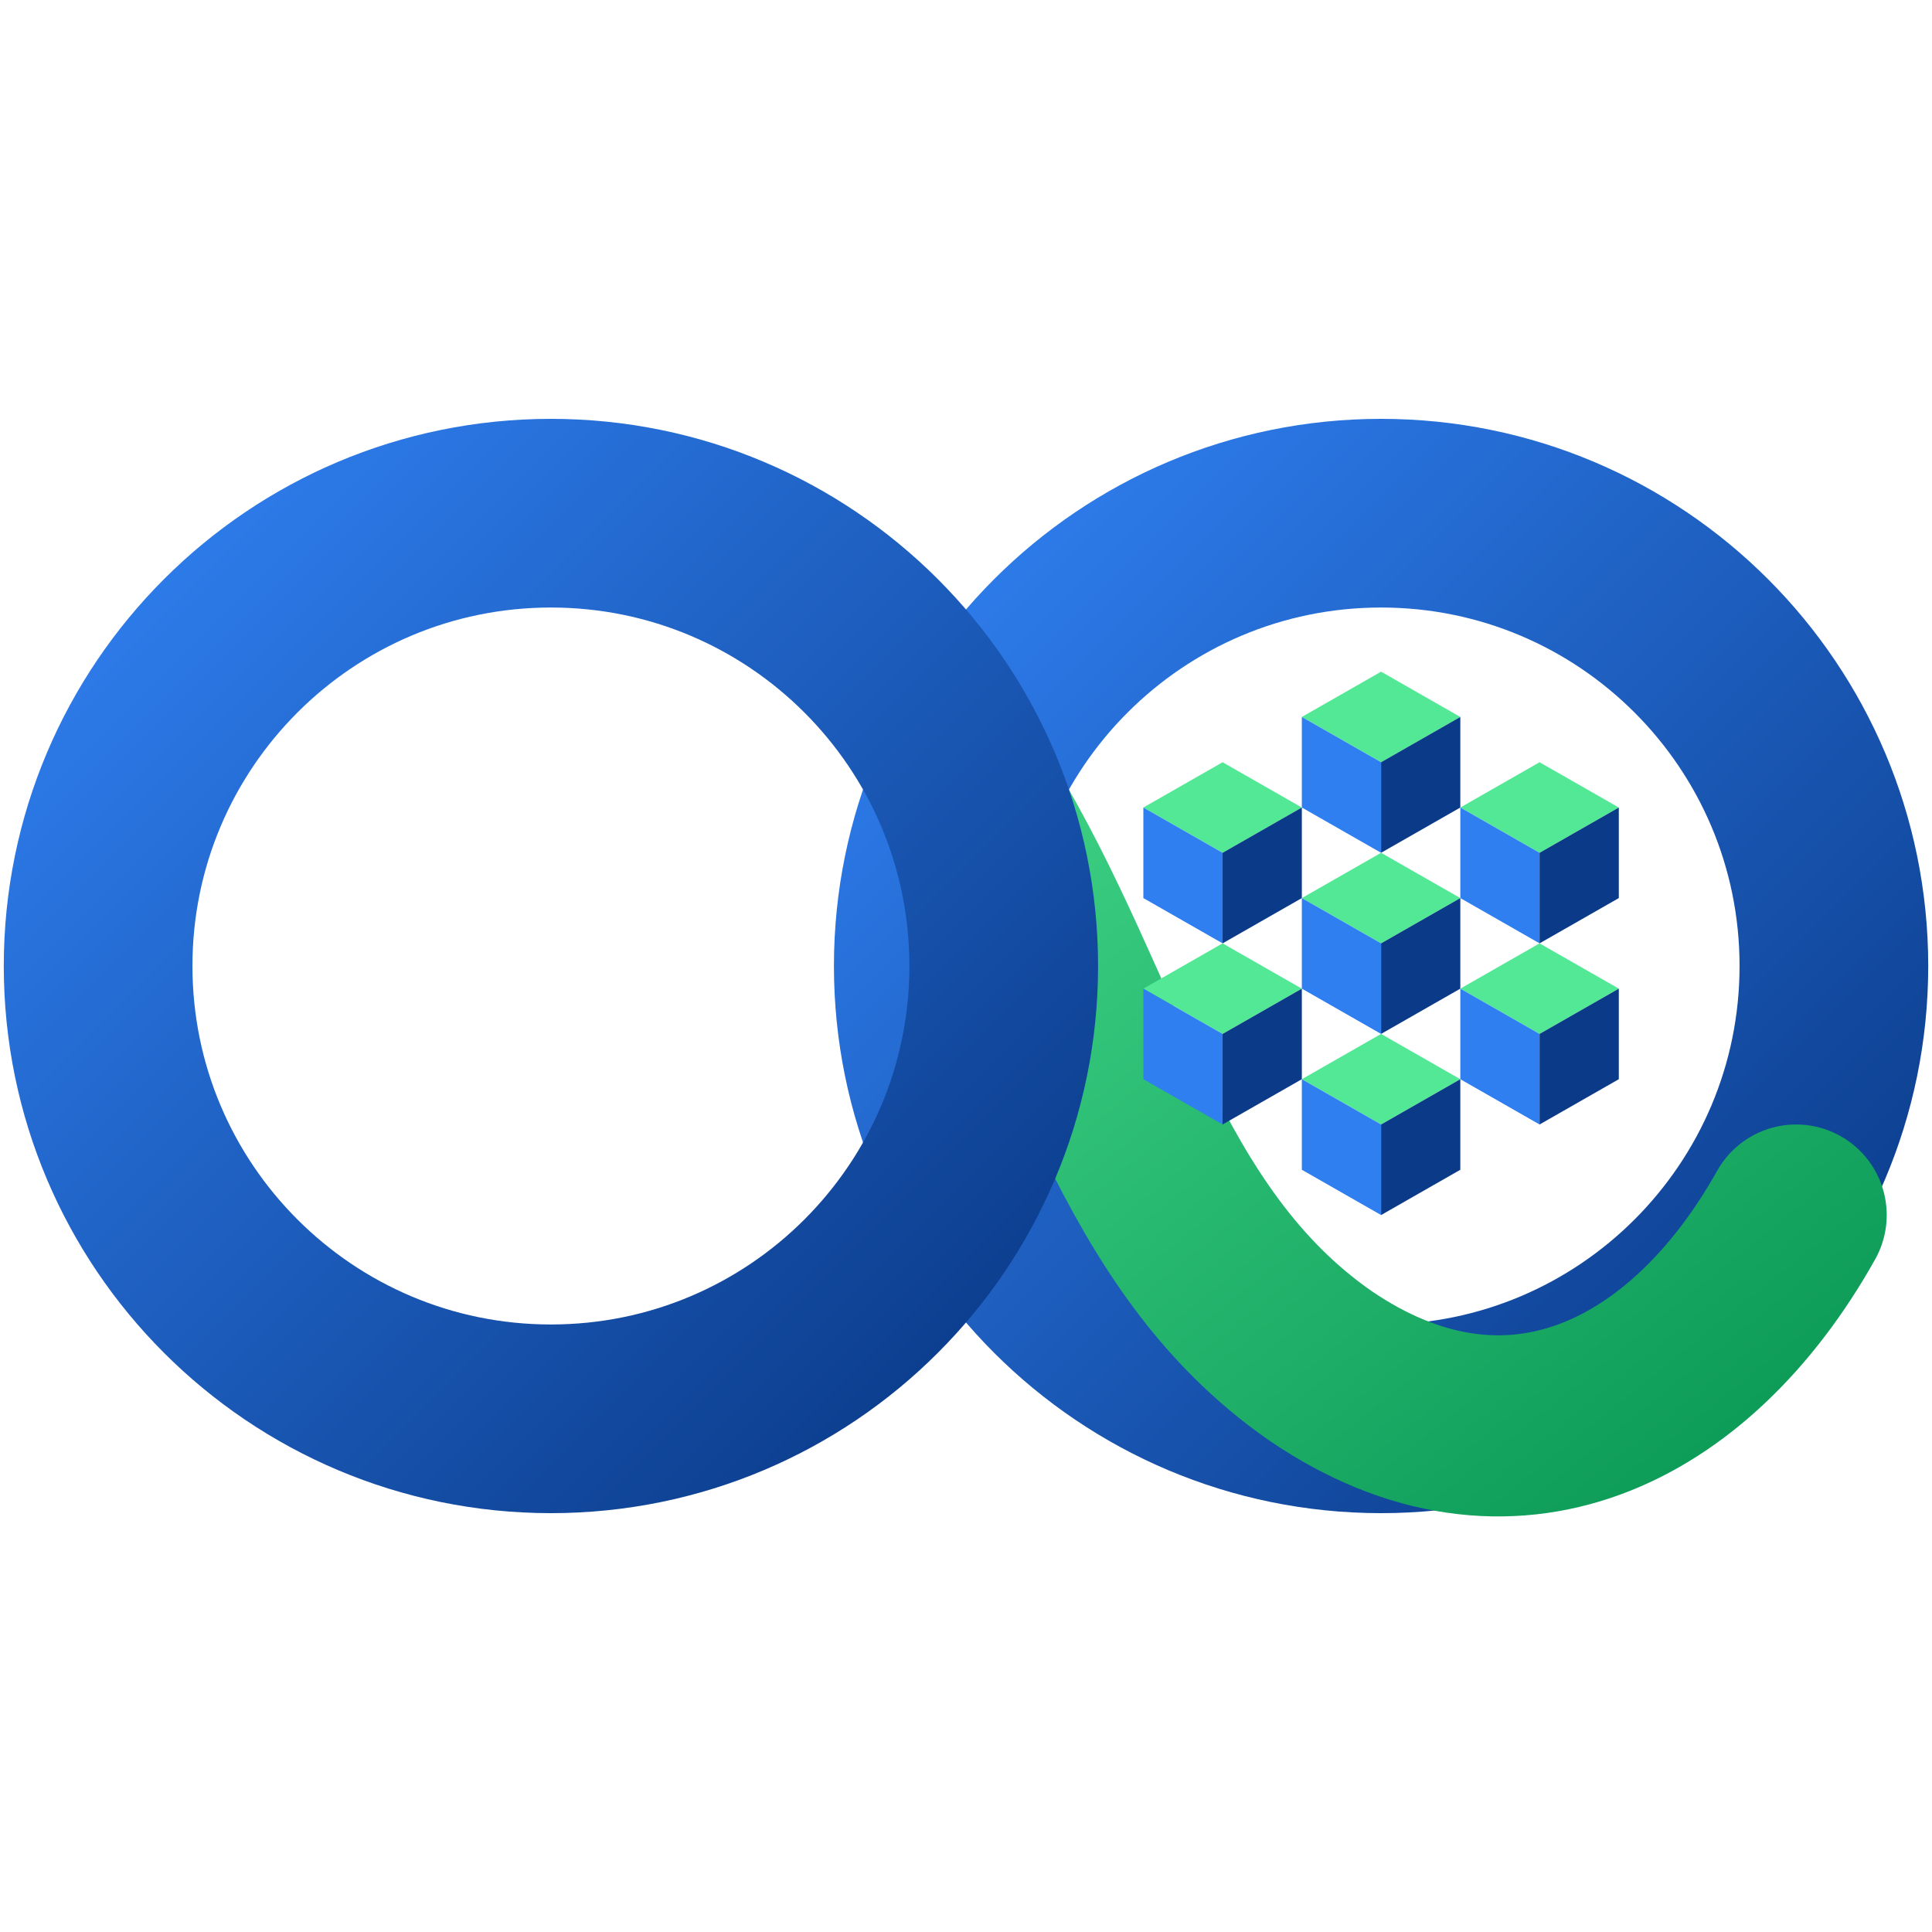
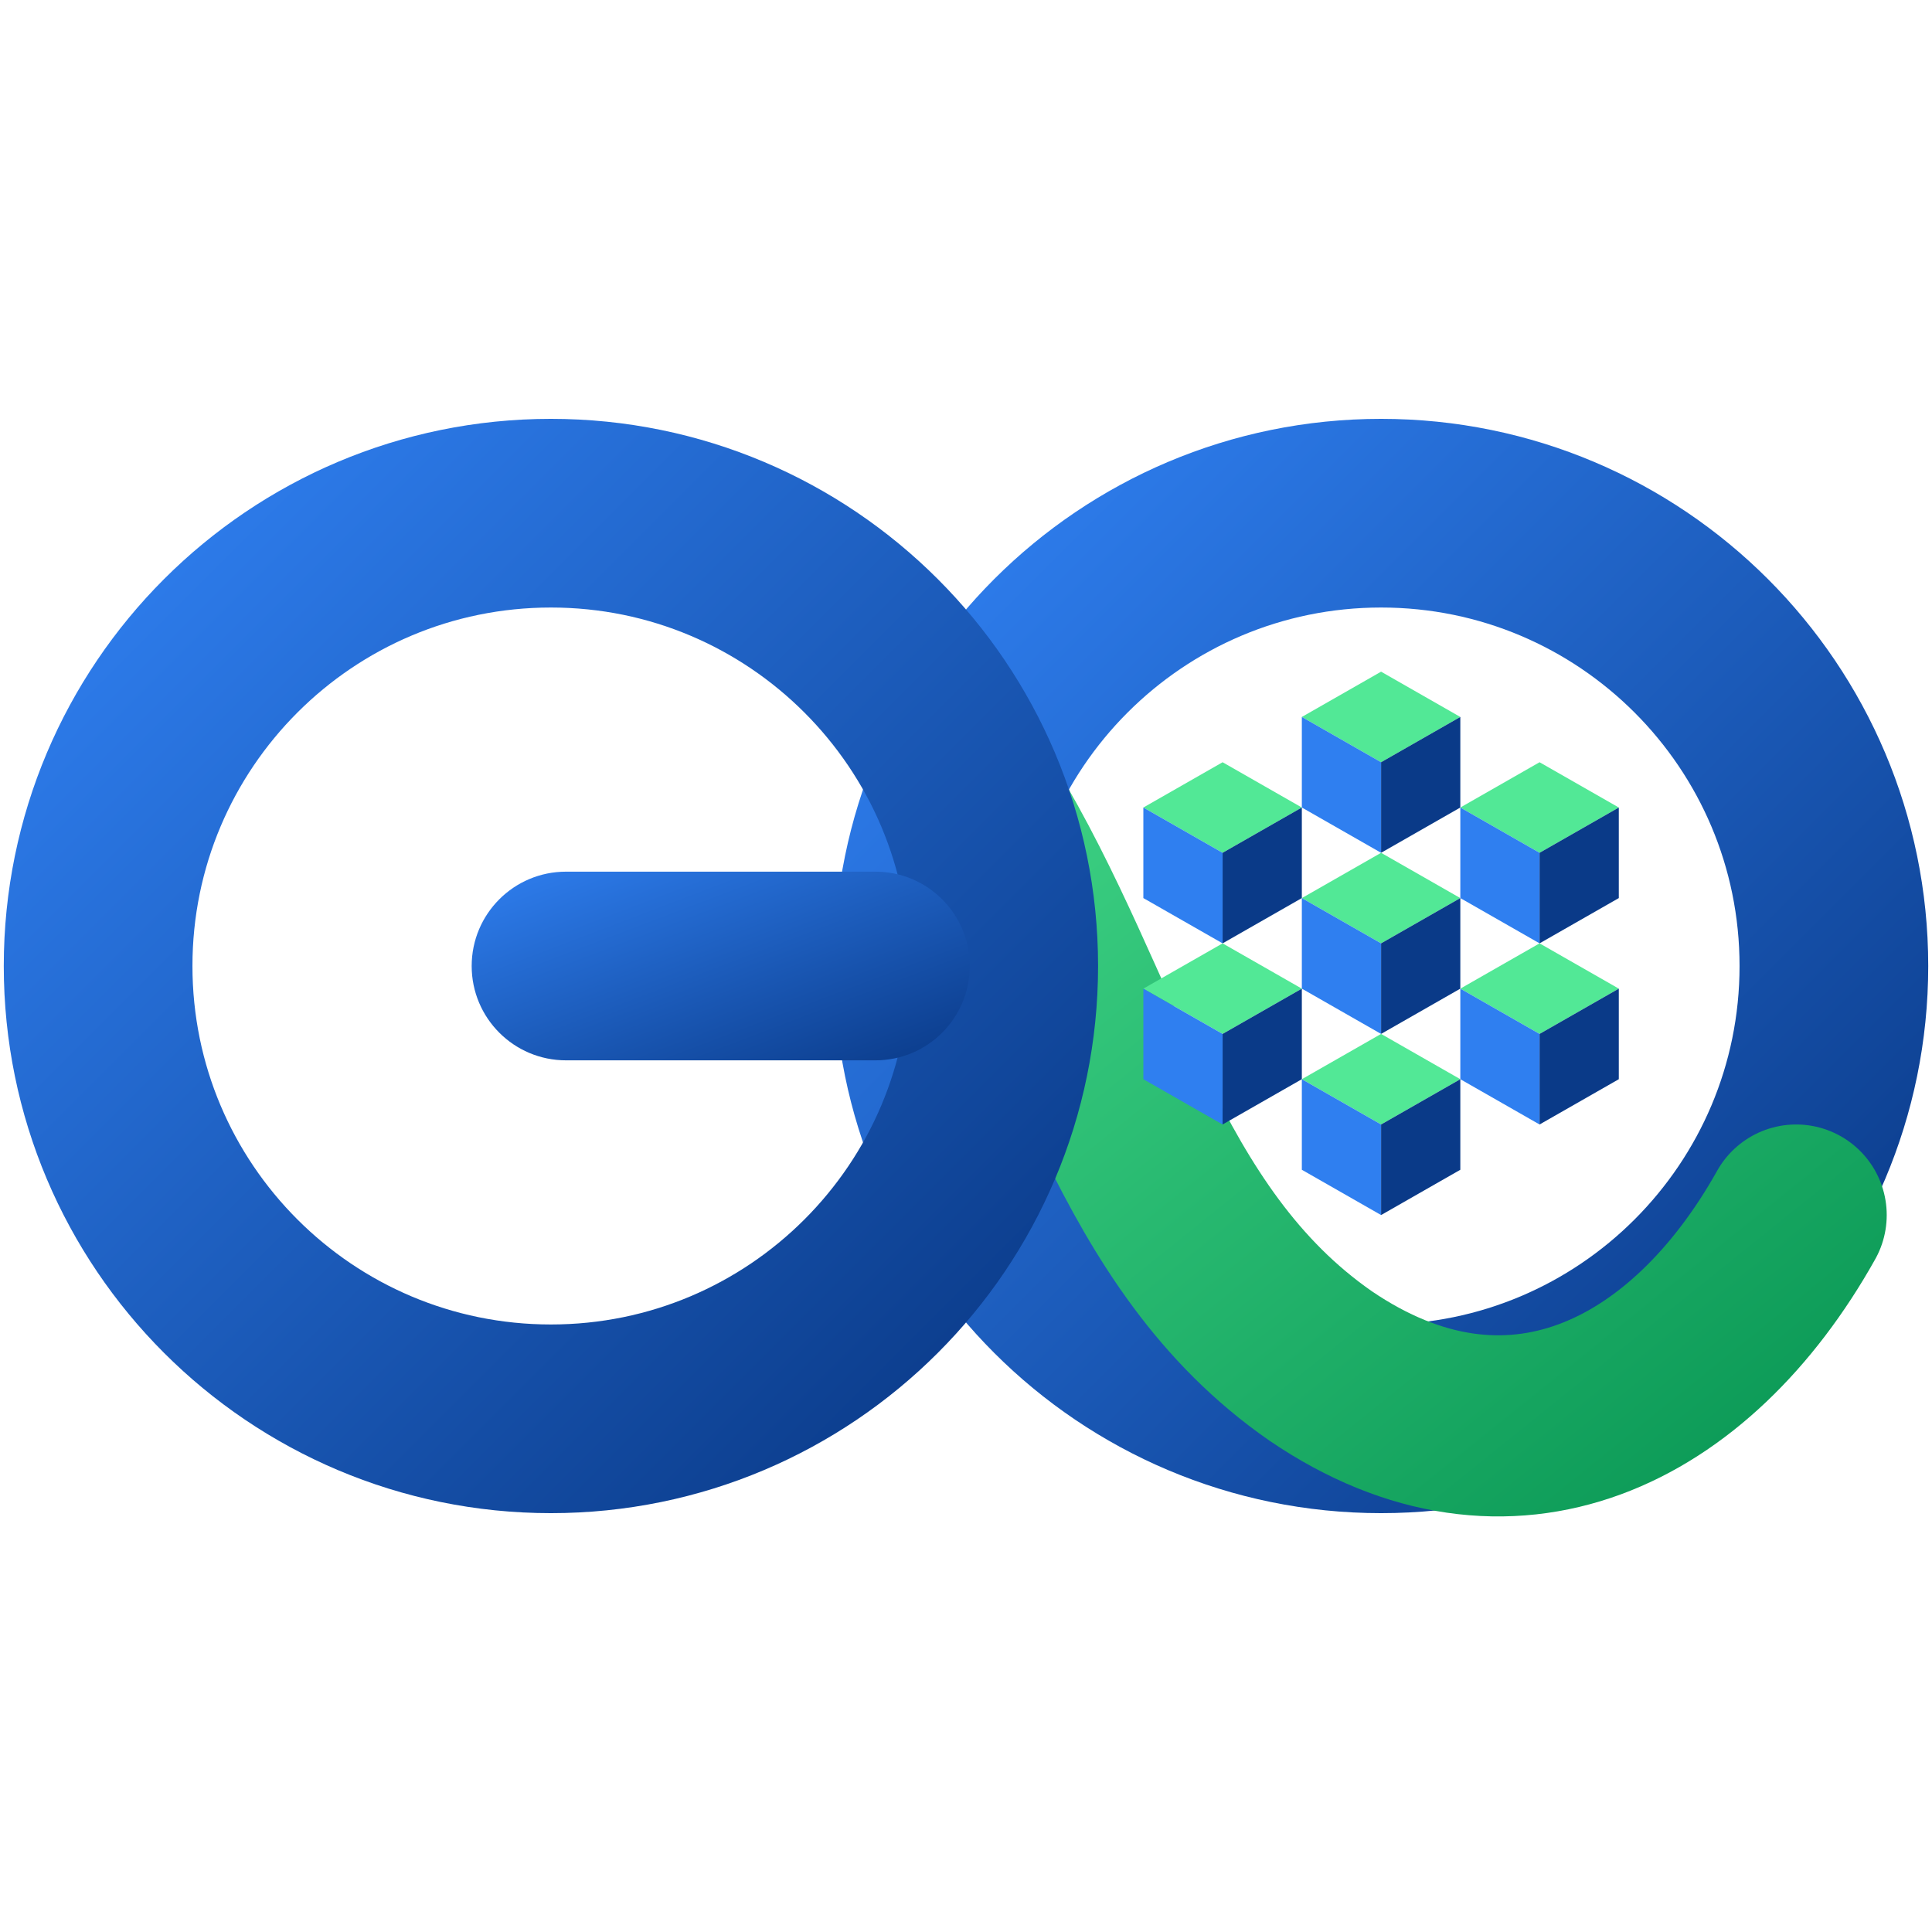
<svg xmlns="http://www.w3.org/2000/svg" viewBox="0 0 512 512" role="img" aria-labelledby="titulo descricao">
  <defs>
    <linearGradient id="azul" x1="0" y1="0" x2="1" y2="1">
      <stop offset="0" stop-color="#2F7FF0" />
      <stop offset="1" stop-color="#0A3A88" />
    </linearGradient>
    <linearGradient id="verde" x1="0" y1="0" x2="1" y2="1">
      <stop offset="0" stop-color="#52E896" />
      <stop offset="1" stop-color="#0C9A57" />
    </linearGradient>
    <g id="cubo">
      <path d="M0 -24 L21 -12 L0 0 L-21 -12 Z" fill="#52E896" />
      <path d="M-21 -12 L0 0 L0 24 L-21 12 Z" fill="#2F7FF0" />
      <path d="M21 -12 L0 0 L0 24 L21 12 Z" fill="#0A3A88" />
    </g>
  </defs>
  <circle cx="366" cy="256" r="120" fill="none" stroke="url(#azul)" stroke-width="50" />
  <path d="M177.1 140.1A120 120 0 0 1 258.8 215.0C291 268 301 328 350 362C400 396 448 372 476 322" fill="none" stroke="url(#verde)" stroke-width="48" stroke-linecap="round" />
  <circle cx="146" cy="256" r="120" fill="none" stroke="url(#azul)" stroke-width="50" />
+   <rect x="125" y="231" width="132" height="50" rx="25" fill="url(#azul)" />
  <g transform="translate(366 250)">
    <use href="#cubo" x="0" y="-48" />
    <use href="#cubo" x="-42" y="-24" />
    <use href="#cubo" x="42" y="-24" />
    <use href="#cubo" x="0" y="0" />
    <use href="#cubo" x="-42" y="24" />
    <use href="#cubo" x="42" y="24" />
    <use href="#cubo" x="0" y="48" />
  </g>
</svg>
